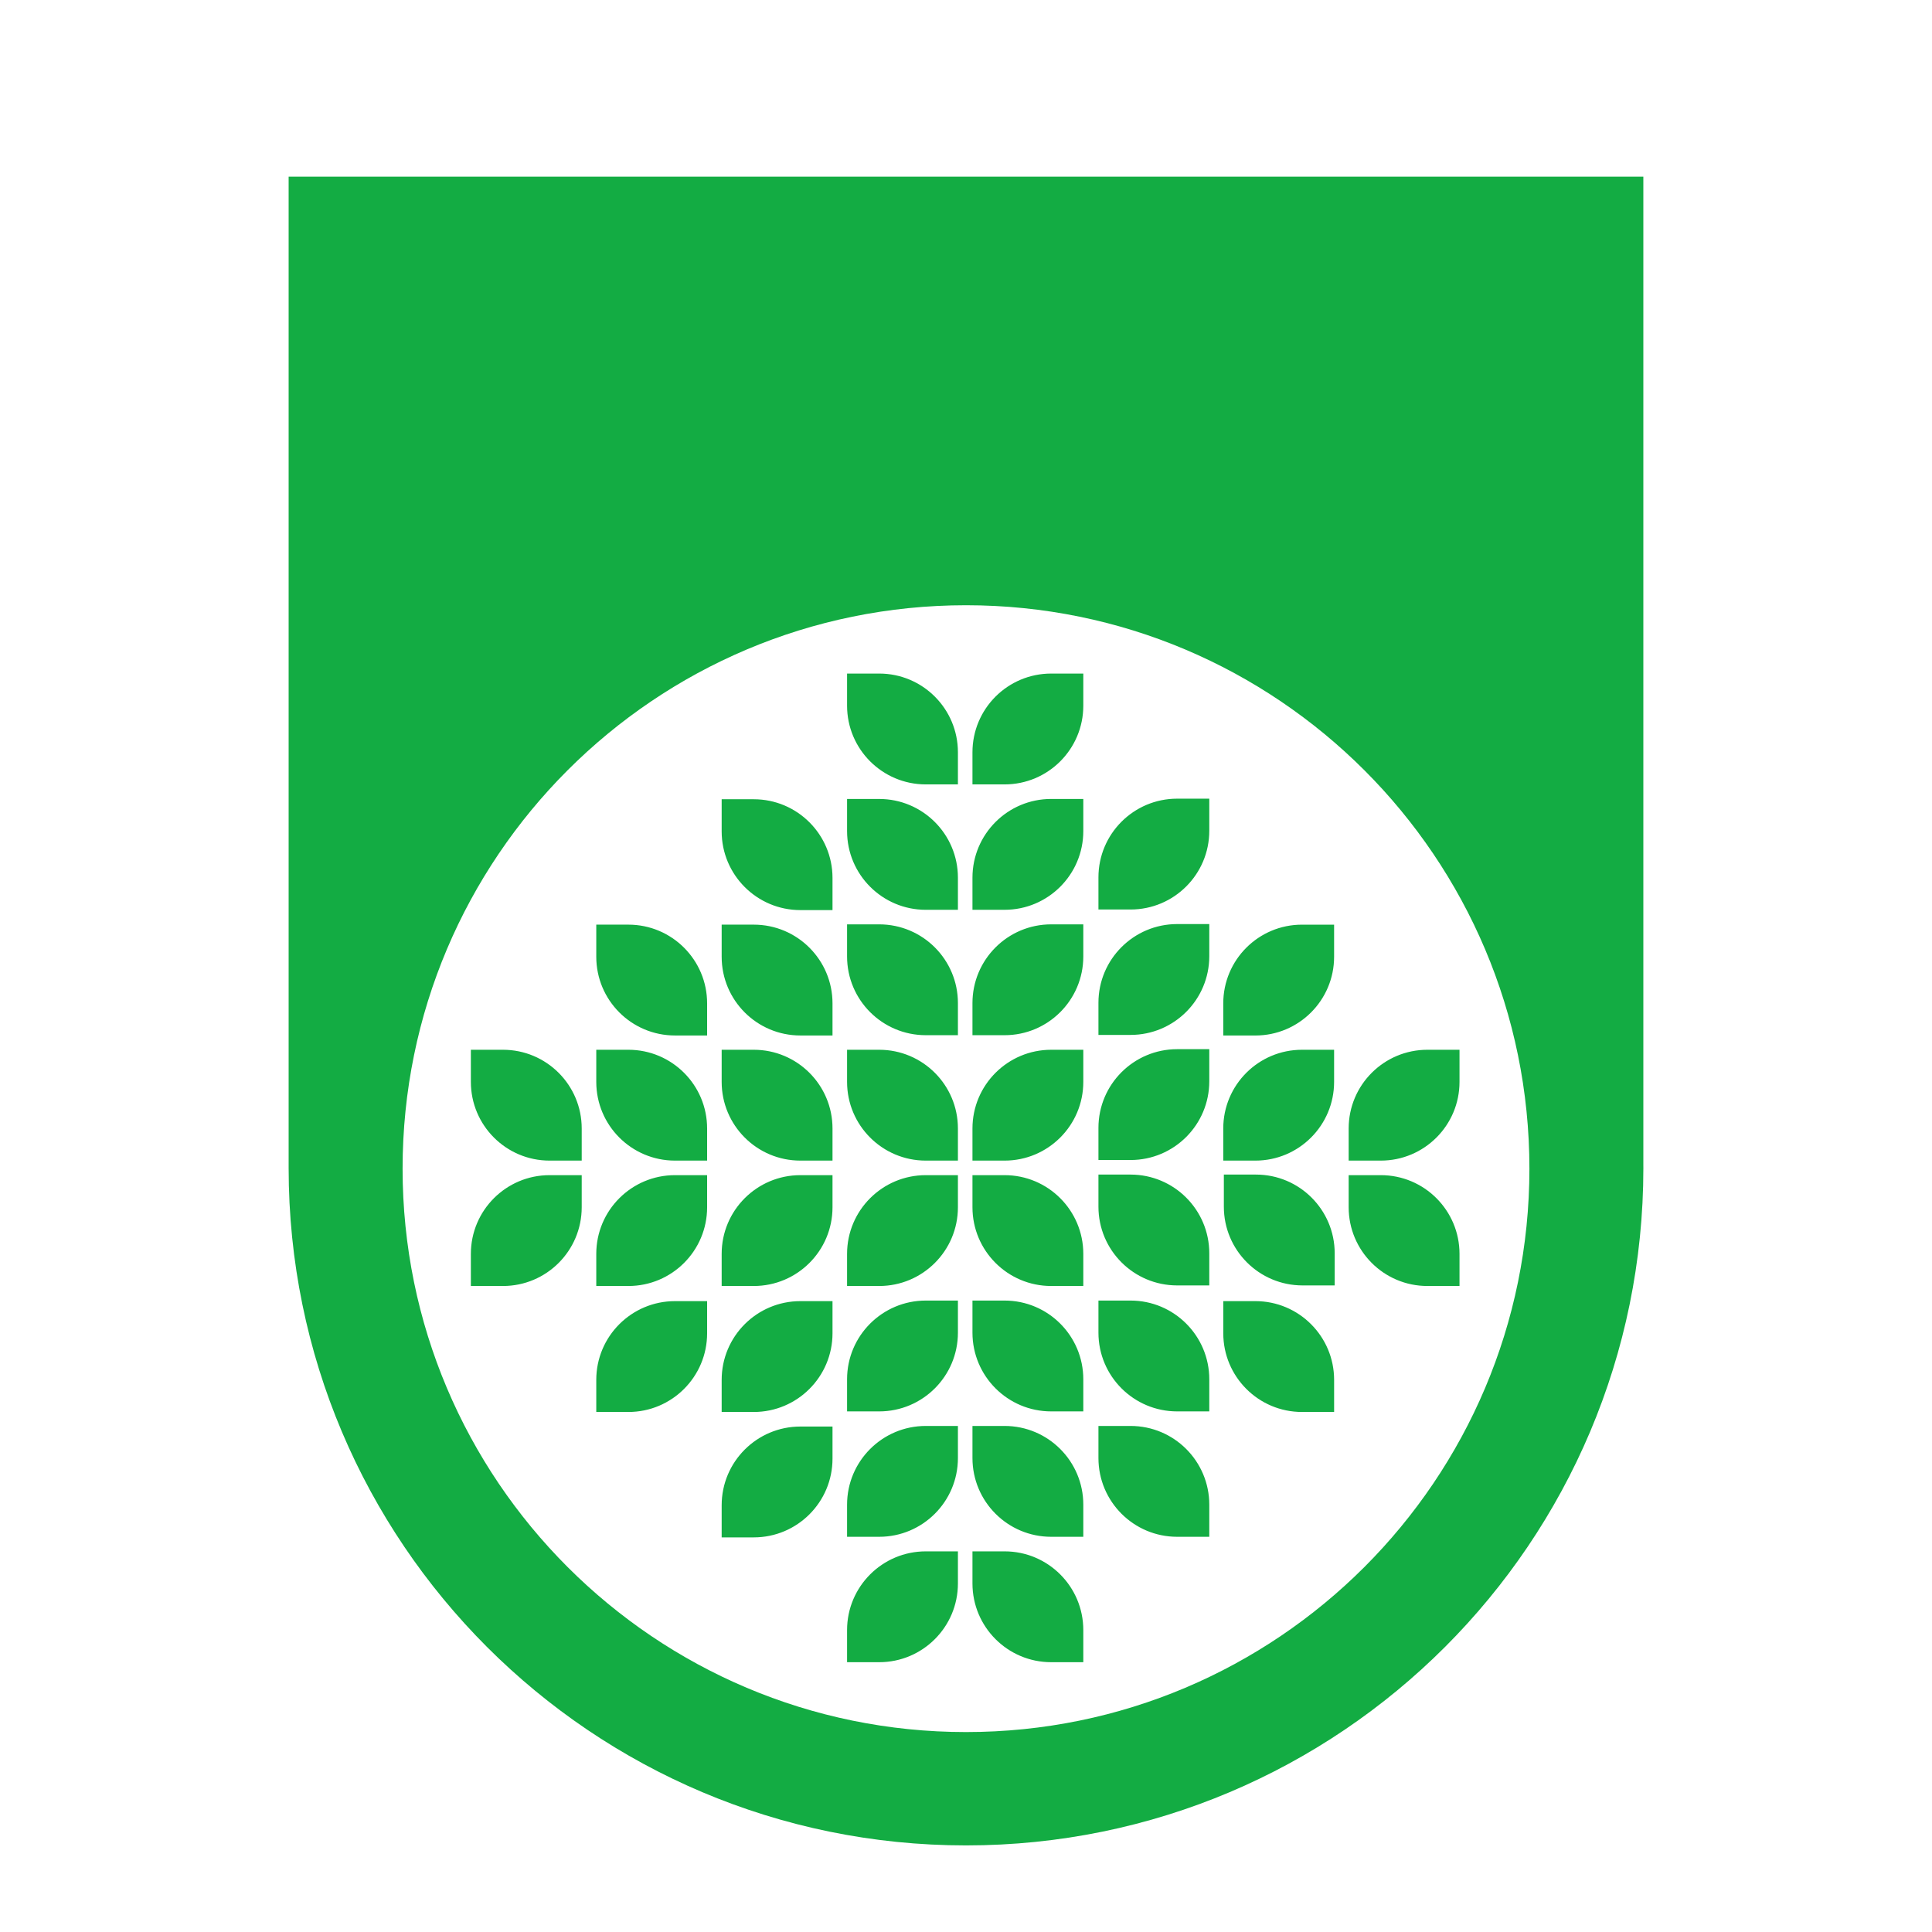
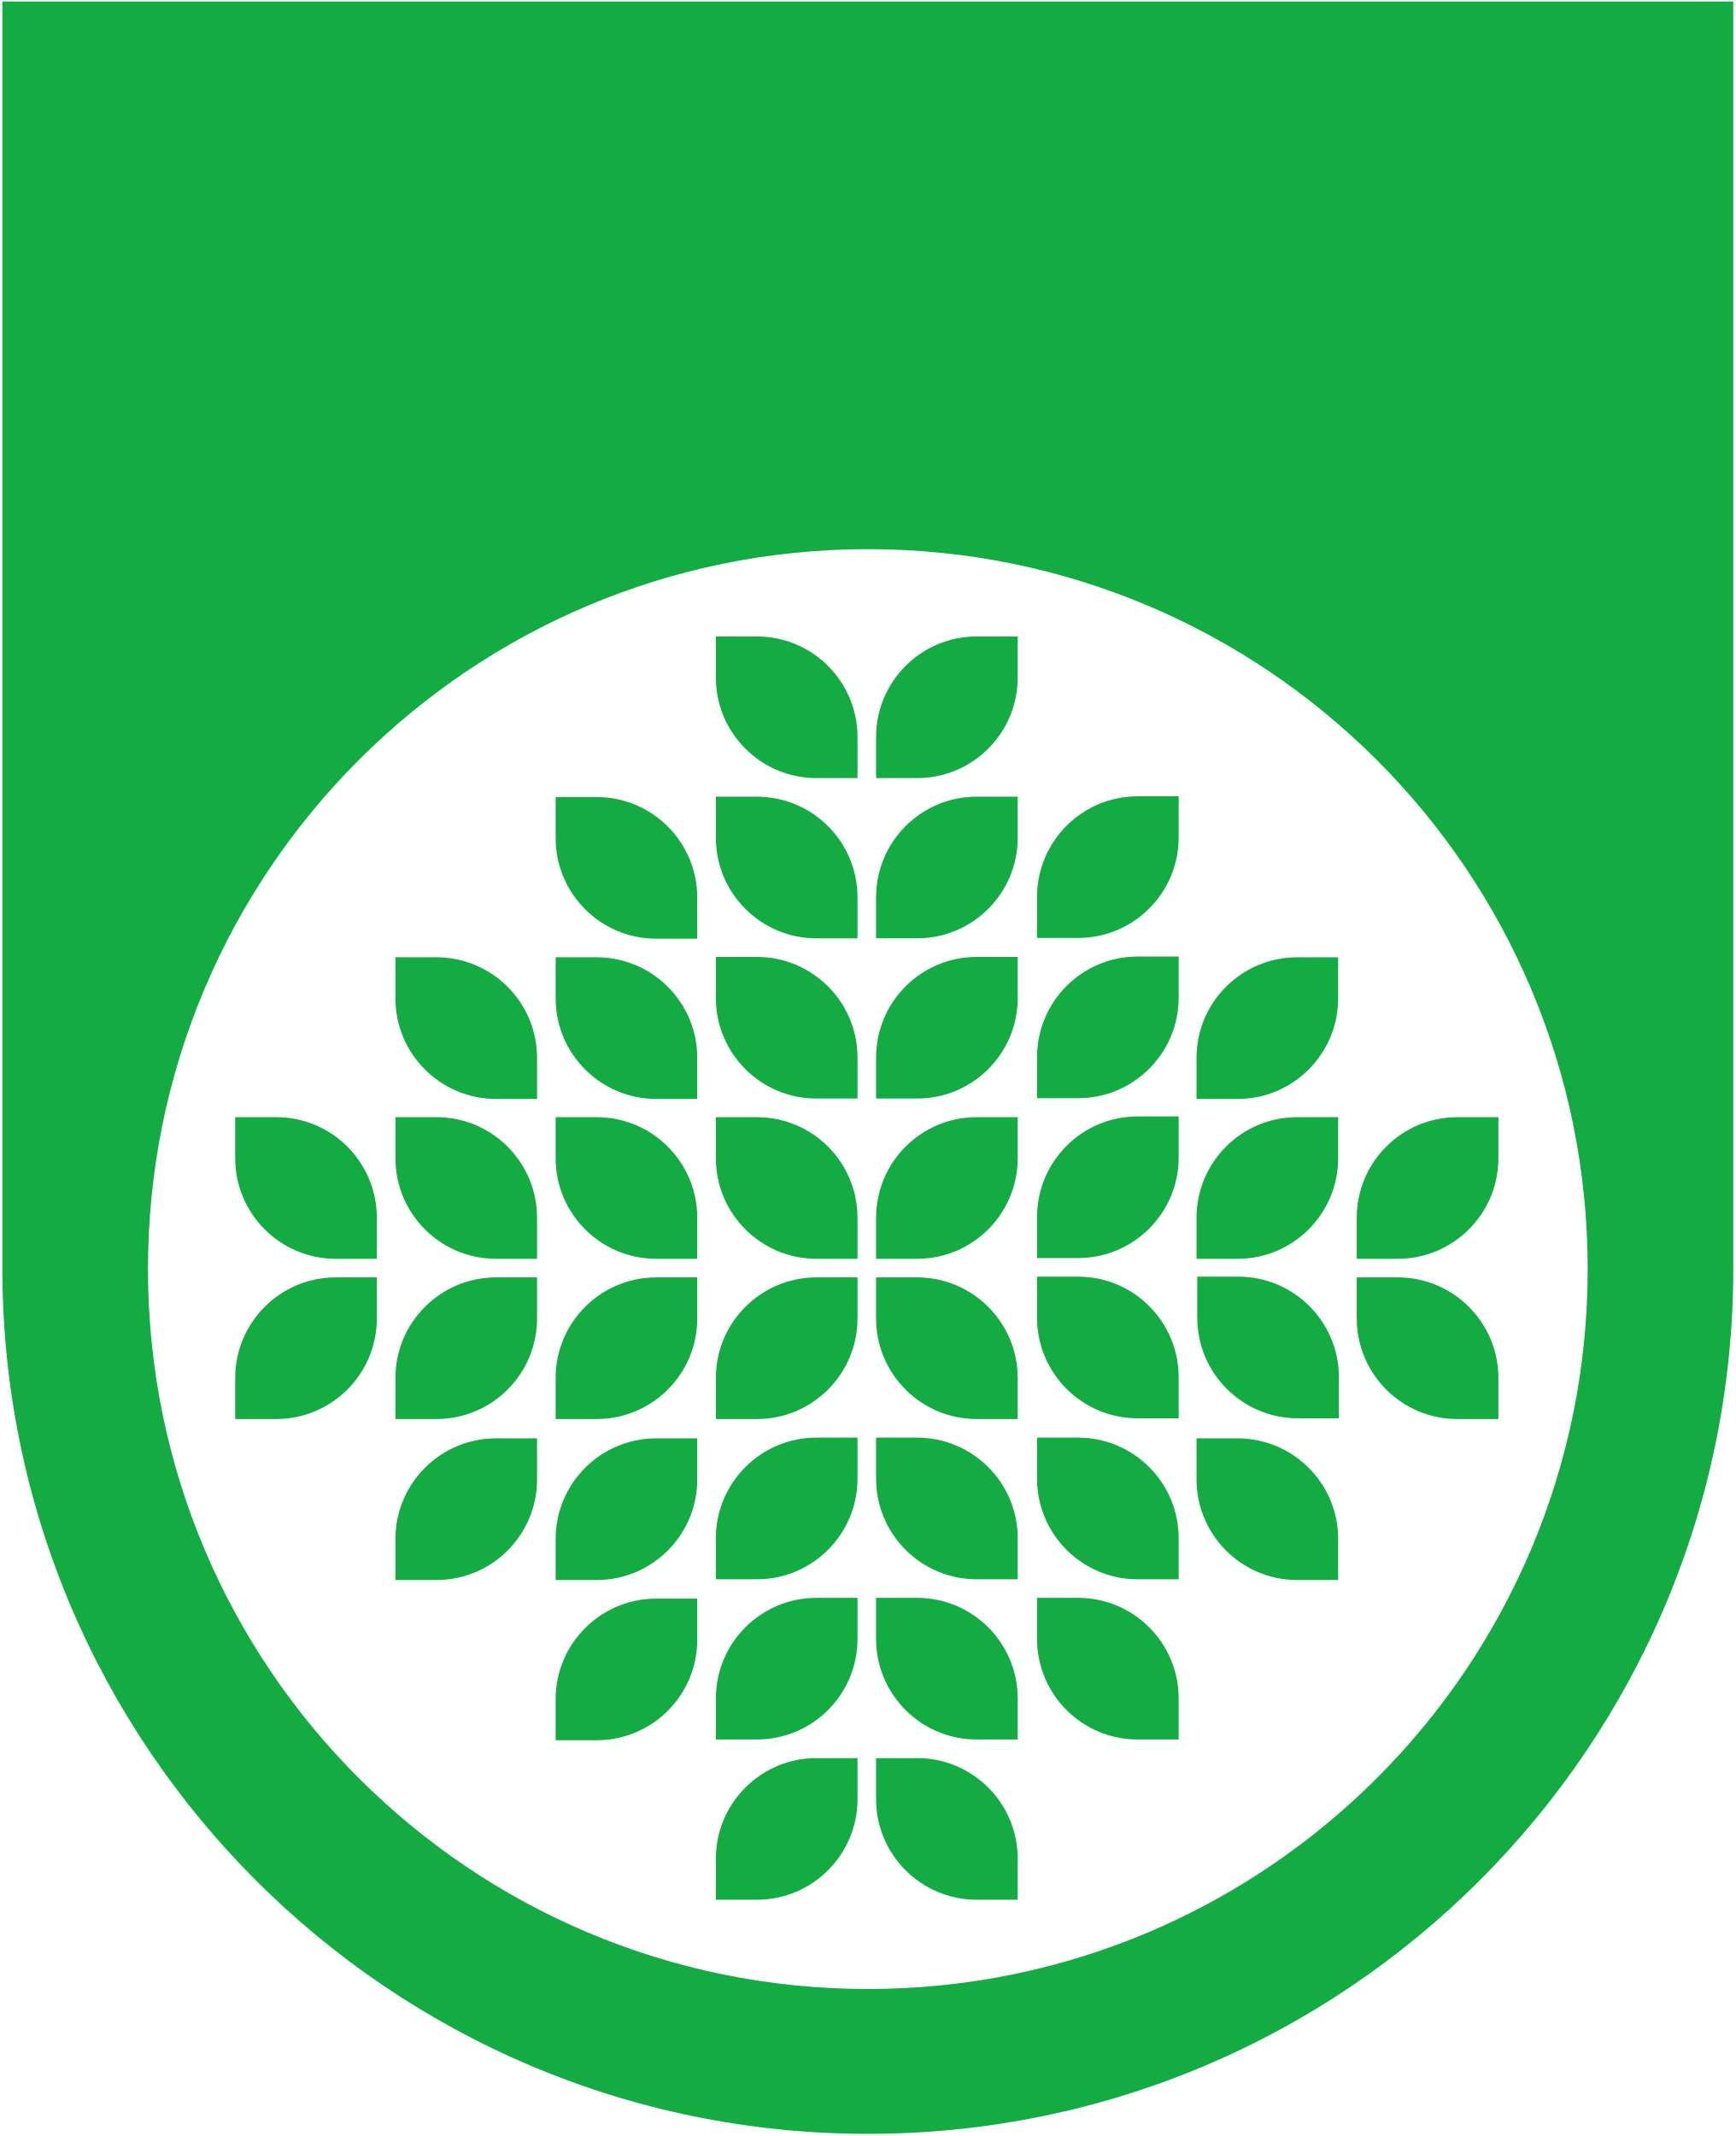
- <svg xmlns="http://www.w3.org/2000/svg" width="1024" height="1024" viewBox="0 0 1024 1024">
-   <path id="Path" fill="#13ac43" stroke="none" d="M 512 978.105 C 313.721 978.105 152.982 817.367 152.982 619.088 C 152.982 618.617 152.996 618.13 152.982 617.66 L 152.982 93.625 L 871.004 93.625 L 871.004 617.66 C 871.004 618.13 871.018 618.603 871.018 619.088 C 871.018 817.367 710.279 978.105 512 978.105 Z M 512 918.029 C 676.923 918.029 810.619 784.331 810.619 619.408 C 810.619 454.485 676.923 320.787 512 320.787 C 347.077 320.787 213.381 454.485 213.381 619.408 C 213.381 784.331 347.077 918.029 512 918.029 Z M 448.965 881 L 448.965 863.977 C 448.965 840.929 467.652 822.252 490.691 822.252 L 507.715 822.252 L 507.715 839.275 C 507.715 862.323 489.029 881 465.99 881 L 448.965 881 Z M 557.15 881 C 534.103 881 515.426 862.314 515.426 839.275 L 515.426 822.252 L 532.449 822.252 C 555.497 822.252 574.174 840.929 574.174 863.977 L 574.174 881 L 557.15 881 Z M 382.498 814.844 L 382.498 797.82 C 382.498 774.773 401.184 756.096 424.223 756.096 L 441.246 756.096 L 441.246 773.119 C 441.246 796.167 422.56 814.844 399.521 814.844 L 382.498 814.844 Z M 448.965 814.531 L 448.965 797.508 C 448.965 774.46 467.652 755.783 490.691 755.783 L 507.715 755.783 L 507.715 772.807 C 507.715 795.854 489.029 814.531 465.99 814.531 L 448.965 814.531 Z M 557.15 814.531 C 534.103 814.531 515.426 795.854 515.426 772.807 L 515.426 755.783 L 532.449 755.783 C 555.497 755.783 574.174 774.469 574.174 797.508 L 574.174 814.531 L 557.15 814.531 Z M 623.922 814.531 C 600.874 814.531 582.197 795.854 582.197 772.807 L 582.197 755.783 L 599.221 755.783 C 622.268 755.783 640.945 774.469 640.945 797.508 L 640.945 814.531 L 623.922 814.531 Z M 316.037 748.377 L 316.037 731.352 C 316.037 708.304 334.725 689.627 357.764 689.627 L 374.787 689.627 L 374.787 706.65 C 374.787 729.698 356.11 748.377 333.062 748.377 L 316.037 748.377 Z M 382.498 748.377 L 382.498 731.352 C 382.498 708.304 401.175 689.627 424.223 689.627 L 441.246 689.627 L 441.246 706.65 C 441.246 729.698 422.56 748.377 399.521 748.377 L 382.498 748.377 Z M 690.086 748.377 C 667.039 748.377 648.361 729.689 648.361 706.65 L 648.361 689.627 L 665.385 689.627 C 688.432 689.627 707.109 708.313 707.109 731.352 L 707.109 748.377 L 690.086 748.377 Z M 448.965 748.072 L 448.965 731.049 C 448.965 708.001 467.652 689.324 490.691 689.324 L 507.715 689.324 L 507.715 706.348 C 507.715 729.395 489.029 748.072 465.99 748.072 L 448.965 748.072 Z M 557.15 748.072 C 534.103 748.072 515.426 729.387 515.426 706.348 L 515.426 689.324 L 532.449 689.324 C 555.497 689.324 574.174 708.01 574.174 731.049 L 574.174 748.072 L 557.15 748.072 Z M 623.922 748.072 C 600.874 748.072 582.197 729.387 582.197 706.348 L 582.197 689.324 L 599.221 689.324 C 622.268 689.324 640.945 708.01 640.945 731.049 L 640.945 748.072 L 623.922 748.072 Z M 249.57 681.604 L 249.57 664.58 C 249.57 641.533 268.248 622.855 291.295 622.855 L 308.318 622.855 L 308.318 639.879 C 308.318 662.926 289.633 681.604 266.594 681.604 L 249.57 681.604 Z M 316.037 681.604 L 316.037 664.58 C 316.037 641.533 334.725 622.855 357.764 622.855 L 374.787 622.855 L 374.787 639.879 C 374.787 662.926 356.11 681.604 333.062 681.604 L 316.037 681.604 Z M 382.498 681.604 L 382.498 664.58 C 382.498 641.533 401.184 622.855 424.223 622.855 L 441.246 622.855 L 441.246 639.879 C 441.246 662.926 422.56 681.604 399.521 681.604 L 382.498 681.604 Z M 448.965 681.604 L 448.965 664.58 C 448.965 641.533 467.652 622.855 490.691 622.855 L 507.715 622.855 L 507.715 639.879 C 507.715 662.926 489.029 681.604 465.99 681.604 L 448.965 681.604 Z M 557.15 681.604 C 534.103 681.604 515.426 662.918 515.426 639.879 L 515.426 622.855 L 532.449 622.855 C 555.497 622.855 574.174 641.541 574.174 664.58 L 574.174 681.604 L 557.15 681.604 Z M 756.547 681.604 C 733.499 681.604 714.82 662.918 714.82 639.879 L 714.82 622.855 L 731.846 622.855 C 754.893 622.855 773.57 641.541 773.57 664.58 L 773.57 681.604 L 756.547 681.604 Z M 623.922 681.301 C 600.874 681.301 582.197 662.615 582.197 639.576 L 582.197 622.551 L 599.221 622.551 C 622.268 622.551 640.945 641.238 640.945 664.277 L 640.945 681.301 L 623.922 681.301 Z M 690.391 681.301 C 667.343 681.301 648.666 662.615 648.666 639.576 L 648.666 622.551 L 665.689 622.551 C 688.737 622.551 707.414 641.238 707.414 664.277 L 707.414 681.301 L 690.391 681.301 Z M 291.295 615.145 C 268.248 615.145 249.57 596.459 249.57 573.42 L 249.57 556.396 L 266.594 556.396 C 289.641 556.396 308.318 575.074 308.318 598.121 L 308.318 615.145 L 291.295 615.145 Z M 357.764 615.145 C 334.716 615.145 316.037 596.459 316.037 573.42 L 316.037 556.396 L 333.062 556.396 C 356.11 556.396 374.787 575.074 374.787 598.121 L 374.787 615.145 L 357.764 615.145 Z M 424.223 615.145 C 401.175 615.145 382.498 596.459 382.498 573.42 L 382.498 556.396 L 399.521 556.396 C 422.569 556.396 441.246 575.074 441.246 598.121 L 441.246 615.145 L 424.223 615.145 Z M 490.691 615.145 C 467.644 615.145 448.965 596.459 448.965 573.42 L 448.965 556.396 L 465.99 556.396 C 489.038 556.396 507.715 575.074 507.715 598.121 L 507.715 615.145 L 490.691 615.145 Z M 515.426 615.145 L 515.426 598.121 C 515.426 575.074 534.103 556.396 557.15 556.396 L 574.174 556.396 L 574.174 573.42 C 574.174 596.467 555.497 615.145 532.449 615.145 L 515.426 615.145 Z M 648.354 615.145 L 648.354 598.121 C 648.354 575.074 667.031 556.396 690.078 556.396 L 707.102 556.396 L 707.102 573.42 C 707.102 596.467 688.424 615.145 665.377 615.145 L 648.354 615.145 Z M 714.82 615.145 L 714.82 598.121 C 714.82 575.074 733.508 556.396 756.547 556.396 L 773.57 556.396 L 773.57 573.42 C 773.57 596.467 754.885 615.145 731.846 615.145 L 714.82 615.145 Z M 582.197 614.832 L 582.197 597.809 C 582.197 574.761 600.883 556.084 623.922 556.084 L 640.945 556.084 L 640.945 573.107 C 640.945 596.155 622.268 614.832 599.221 614.832 L 582.197 614.832 Z M 648.354 548.838 L 648.354 531.812 C 648.354 508.765 667.031 490.088 690.078 490.088 L 707.102 490.088 L 707.102 507.111 C 707.102 530.159 688.424 548.838 665.377 548.838 L 648.354 548.838 Z M 357.764 548.828 C 334.716 548.828 316.037 530.143 316.037 507.104 L 316.037 490.08 L 333.062 490.08 C 356.11 490.08 374.787 508.766 374.787 531.805 L 374.787 548.828 L 357.764 548.828 Z M 424.223 548.828 C 401.175 548.828 382.498 530.143 382.498 507.104 L 382.498 490.08 L 399.521 490.08 C 422.569 490.08 441.246 508.766 441.246 531.805 L 441.246 548.828 L 424.223 548.828 Z M 490.691 548.676 C 467.644 548.676 448.965 529.999 448.965 506.951 L 448.965 489.928 L 465.99 489.928 C 489.038 489.928 507.715 508.613 507.715 531.652 L 507.715 548.676 L 490.691 548.676 Z M 515.426 548.676 L 515.426 531.652 C 515.426 508.605 534.103 489.928 557.15 489.928 L 574.174 489.928 L 574.174 506.951 C 574.174 529.999 555.497 548.676 532.449 548.676 L 515.426 548.676 Z M 582.197 548.525 L 582.197 531.5 C 582.197 508.453 600.883 489.775 623.922 489.775 L 640.945 489.775 L 640.945 506.801 C 640.945 529.848 622.268 548.525 599.221 548.525 L 582.197 548.525 Z M 424.223 482.369 C 401.175 482.369 382.498 463.684 382.498 440.645 L 382.498 423.619 L 399.521 423.619 C 422.569 423.619 441.246 442.307 441.246 465.346 L 441.246 482.369 L 424.223 482.369 Z M 490.691 482.217 C 467.644 482.217 448.965 463.531 448.965 440.492 L 448.965 423.469 L 465.99 423.469 C 489.038 423.469 507.715 442.154 507.715 465.193 L 507.715 482.217 L 490.691 482.217 Z M 515.426 482.209 L 515.426 465.184 C 515.426 442.136 534.103 423.459 557.15 423.459 L 574.174 423.459 L 574.174 440.484 C 574.174 463.532 555.497 482.209 532.449 482.209 L 515.426 482.209 Z M 582.197 482.057 L 582.197 465.033 C 582.197 441.986 600.883 423.309 623.922 423.309 L 640.945 423.309 L 640.945 440.332 C 640.945 463.379 622.268 482.057 599.221 482.057 L 582.197 482.057 Z M 490.691 415.75 C 467.644 415.75 448.965 397.062 448.965 374.023 L 448.965 357 L 465.99 357 C 489.038 357 507.715 375.686 507.715 398.725 L 507.715 415.75 L 490.691 415.75 Z M 515.426 415.75 L 515.426 398.725 C 515.426 375.677 534.103 357 557.15 357 L 574.174 357 L 574.174 374.023 C 574.174 397.071 555.497 415.75 532.449 415.75 L 515.426 415.75 Z" />
+ <svg xmlns="http://www.w3.org/2000/svg" width="720" height="886" viewBox="0 0 720 886">
+   <path id="Path" fill="#13ac43" stroke="none" d="M 360 885.105 C 161.721 885.105 0.982 724.367 0.982 526.088 C 0.982 525.617 0.996 525.13 0.982 524.66 L 0.982 0.625 L 719.004 0.625 L 719.004 524.66 C 719.004 525.13 719.018 525.603 719.018 526.088 C 719.018 724.367 558.279 885.105 360 885.105 Z M 360 825.029 C 524.923 825.029 658.619 691.331 658.619 526.408 C 658.619 361.485 524.923 227.787 360 227.787 C 195.077 227.787 61.381 361.485 61.381 526.408 C 61.381 691.331 195.077 825.029 360 825.029 Z M 296.965 788 L 296.965 770.977 C 296.965 747.929 315.652 729.252 338.691 729.252 L 355.715 729.252 L 355.715 746.275 C 355.715 769.323 337.029 788 313.99 788 L 296.965 788 Z M 405.15 788 C 382.103 788 363.426 769.314 363.426 746.275 L 363.426 729.252 L 380.449 729.252 C 403.497 729.252 422.174 747.929 422.174 770.977 L 422.174 788 L 405.15 788 Z M 230.498 721.844 L 230.498 704.82 C 230.498 681.773 249.184 663.096 272.223 663.096 L 289.246 663.096 L 289.246 680.119 C 289.246 703.167 270.56 721.844 247.521 721.844 L 230.498 721.844 Z M 296.965 721.531 L 296.965 704.508 C 296.965 681.46 315.652 662.783 338.691 662.783 L 355.715 662.783 L 355.715 679.807 C 355.715 702.854 337.029 721.531 313.99 721.531 L 296.965 721.531 Z M 405.15 721.531 C 382.103 721.531 363.426 702.854 363.426 679.807 L 363.426 662.783 L 380.449 662.783 C 403.497 662.783 422.174 681.469 422.174 704.508 L 422.174 721.531 L 405.15 721.531 Z M 471.922 721.531 C 448.874 721.531 430.197 702.854 430.197 679.807 L 430.197 662.783 L 447.221 662.783 C 470.268 662.783 488.945 681.469 488.945 704.508 L 488.945 721.531 L 471.922 721.531 Z M 164.037 655.377 L 164.037 638.352 C 164.037 615.304 182.725 596.627 205.764 596.627 L 222.787 596.627 L 222.787 613.65 C 222.787 636.698 204.11 655.377 181.062 655.377 L 164.037 655.377 Z M 230.498 655.377 L 230.498 638.352 C 230.498 615.304 249.175 596.627 272.223 596.627 L 289.246 596.627 L 289.246 613.65 C 289.246 636.698 270.56 655.377 247.521 655.377 L 230.498 655.377 Z M 538.086 655.377 C 515.039 655.377 496.361 636.689 496.361 613.65 L 496.361 596.627 L 513.385 596.627 C 536.432 596.627 555.109 615.313 555.109 638.352 L 555.109 655.377 L 538.086 655.377 Z M 296.965 655.072 L 296.965 638.049 C 296.965 615.001 315.652 596.324 338.691 596.324 L 355.715 596.324 L 355.715 613.348 C 355.715 636.395 337.029 655.072 313.99 655.072 L 296.965 655.072 Z M 405.15 655.072 C 382.103 655.072 363.426 636.387 363.426 613.348 L 363.426 596.324 L 380.449 596.324 C 403.497 596.324 422.174 615.01 422.174 638.049 L 422.174 655.072 L 405.15 655.072 Z M 471.922 655.072 C 448.874 655.072 430.197 636.387 430.197 613.348 L 430.197 596.324 L 447.221 596.324 C 470.268 596.324 488.945 615.01 488.945 638.049 L 488.945 655.072 L 471.922 655.072 Z M 97.57 588.604 L 97.57 571.58 C 97.57 548.533 116.248 529.855 139.295 529.855 L 156.318 529.855 L 156.318 546.879 C 156.318 569.926 137.633 588.604 114.594 588.604 L 97.57 588.604 Z M 164.037 588.604 L 164.037 571.58 C 164.037 548.533 182.725 529.855 205.764 529.855 L 222.787 529.855 L 222.787 546.879 C 222.787 569.926 204.11 588.604 181.062 588.604 L 164.037 588.604 Z M 230.498 588.604 L 230.498 571.58 C 230.498 548.533 249.184 529.855 272.223 529.855 L 289.246 529.855 L 289.246 546.879 C 289.246 569.926 270.56 588.604 247.521 588.604 L 230.498 588.604 Z M 296.965 588.604 L 296.965 571.58 C 296.965 548.533 315.652 529.855 338.691 529.855 L 355.715 529.855 L 355.715 546.879 C 355.715 569.926 337.029 588.604 313.99 588.604 L 296.965 588.604 Z M 405.15 588.604 C 382.103 588.604 363.426 569.918 363.426 546.879 L 363.426 529.855 L 380.449 529.855 C 403.497 529.855 422.174 548.541 422.174 571.58 L 422.174 588.604 L 405.15 588.604 Z M 604.547 588.604 C 581.499 588.604 562.82 569.918 562.82 546.879 L 562.82 529.855 L 579.846 529.855 C 602.893 529.855 621.57 548.541 621.57 571.58 L 621.57 588.604 L 604.547 588.604 Z M 471.922 588.301 C 448.874 588.301 430.197 569.615 430.197 546.576 L 430.197 529.551 L 447.221 529.551 C 470.268 529.551 488.945 548.238 488.945 571.277 L 488.945 588.301 L 471.922 588.301 Z M 538.391 588.301 C 515.343 588.301 496.666 569.615 496.666 546.576 L 496.666 529.551 L 513.689 529.551 C 536.737 529.551 555.414 548.238 555.414 571.277 L 555.414 588.301 L 538.391 588.301 Z M 139.295 522.145 C 116.248 522.145 97.57 503.459 97.57 480.42 L 97.57 463.396 L 114.594 463.396 C 137.641 463.396 156.318 482.074 156.318 505.121 L 156.318 522.145 L 139.295 522.145 Z M 205.764 522.145 C 182.716 522.145 164.037 503.459 164.037 480.42 L 164.037 463.396 L 181.062 463.396 C 204.11 463.396 222.787 482.074 222.787 505.121 L 222.787 522.145 L 205.764 522.145 Z M 272.223 522.145 C 249.175 522.145 230.498 503.459 230.498 480.42 L 230.498 463.396 L 247.521 463.396 C 270.569 463.396 289.246 482.074 289.246 505.121 L 289.246 522.145 L 272.223 522.145 Z M 338.691 522.145 C 315.644 522.145 296.965 503.459 296.965 480.42 L 296.965 463.396 L 313.99 463.396 C 337.038 463.396 355.715 482.074 355.715 505.121 L 355.715 522.145 L 338.691 522.145 Z M 363.426 522.145 L 363.426 505.121 C 363.426 482.074 382.103 463.396 405.15 463.396 L 422.174 463.396 L 422.174 480.42 C 422.174 503.467 403.497 522.145 380.449 522.145 L 363.426 522.145 Z M 496.354 522.145 L 496.354 505.121 C 496.354 482.074 515.031 463.396 538.078 463.396 L 555.102 463.396 L 555.102 480.42 C 555.102 503.467 536.424 522.145 513.377 522.145 L 496.354 522.145 Z M 562.82 522.145 L 562.82 505.121 C 562.82 482.074 581.508 463.396 604.547 463.396 L 621.57 463.396 L 621.57 480.42 C 621.57 503.467 602.885 522.145 579.846 522.145 L 562.82 522.145 Z M 430.197 521.832 L 430.197 504.809 C 430.197 481.761 448.883 463.084 471.922 463.084 L 488.945 463.084 L 488.945 480.107 C 488.945 503.155 470.268 521.832 447.221 521.832 L 430.197 521.832 Z M 496.354 455.838 L 496.354 438.812 C 496.354 415.765 515.031 397.088 538.078 397.088 L 555.102 397.088 L 555.102 414.111 C 555.102 437.159 536.424 455.838 513.377 455.838 L 496.354 455.838 Z M 205.764 455.828 C 182.716 455.828 164.037 437.143 164.037 414.104 L 164.037 397.08 L 181.062 397.08 C 204.11 397.08 222.787 415.766 222.787 438.805 L 222.787 455.828 L 205.764 455.828 Z M 272.223 455.828 C 249.175 455.828 230.498 437.143 230.498 414.104 L 230.498 397.08 L 247.521 397.08 C 270.569 397.08 289.246 415.766 289.246 438.805 L 289.246 455.828 L 272.223 455.828 Z M 338.691 455.676 C 315.644 455.676 296.965 436.999 296.965 413.951 L 296.965 396.928 L 313.99 396.928 C 337.038 396.928 355.715 415.613 355.715 438.652 L 355.715 455.676 L 338.691 455.676 Z M 363.426 455.676 L 363.426 438.652 C 363.426 415.605 382.103 396.928 405.15 396.928 L 422.174 396.928 L 422.174 413.951 C 422.174 436.999 403.497 455.676 380.449 455.676 L 363.426 455.676 Z M 430.197 455.525 L 430.197 438.5 C 430.197 415.453 448.883 396.775 471.922 396.775 L 488.945 396.775 L 488.945 413.801 C 488.945 436.848 470.268 455.525 447.221 455.525 L 430.197 455.525 Z M 272.223 389.369 C 249.175 389.369 230.498 370.684 230.498 347.645 L 230.498 330.619 L 247.521 330.619 C 270.569 330.619 289.246 349.307 289.246 372.346 L 289.246 389.369 L 272.223 389.369 Z M 338.691 389.217 C 315.644 389.217 296.965 370.531 296.965 347.492 L 296.965 330.469 L 313.99 330.469 C 337.038 330.469 355.715 349.154 355.715 372.193 L 355.715 389.217 L 338.691 389.217 Z M 363.426 389.209 L 363.426 372.184 C 363.426 349.136 382.103 330.459 405.15 330.459 L 422.174 330.459 L 422.174 347.484 C 422.174 370.532 403.497 389.209 380.449 389.209 L 363.426 389.209 Z M 430.197 389.057 L 430.197 372.033 C 430.197 348.986 448.883 330.309 471.922 330.309 L 488.945 330.309 L 488.945 347.332 C 488.945 370.379 470.268 389.057 447.221 389.057 L 430.197 389.057 Z M 338.691 322.75 C 315.644 322.75 296.965 304.062 296.965 281.023 L 296.965 264 L 313.99 264 C 337.038 264 355.715 282.686 355.715 305.725 L 355.715 322.75 L 338.691 322.75 Z M 363.426 322.75 L 363.426 305.725 C 363.426 282.677 382.103 264 405.15 264 L 422.174 264 L 422.174 281.023 C 422.174 304.071 403.497 322.75 380.449 322.75 L 363.426 322.75 Z" />
</svg>
